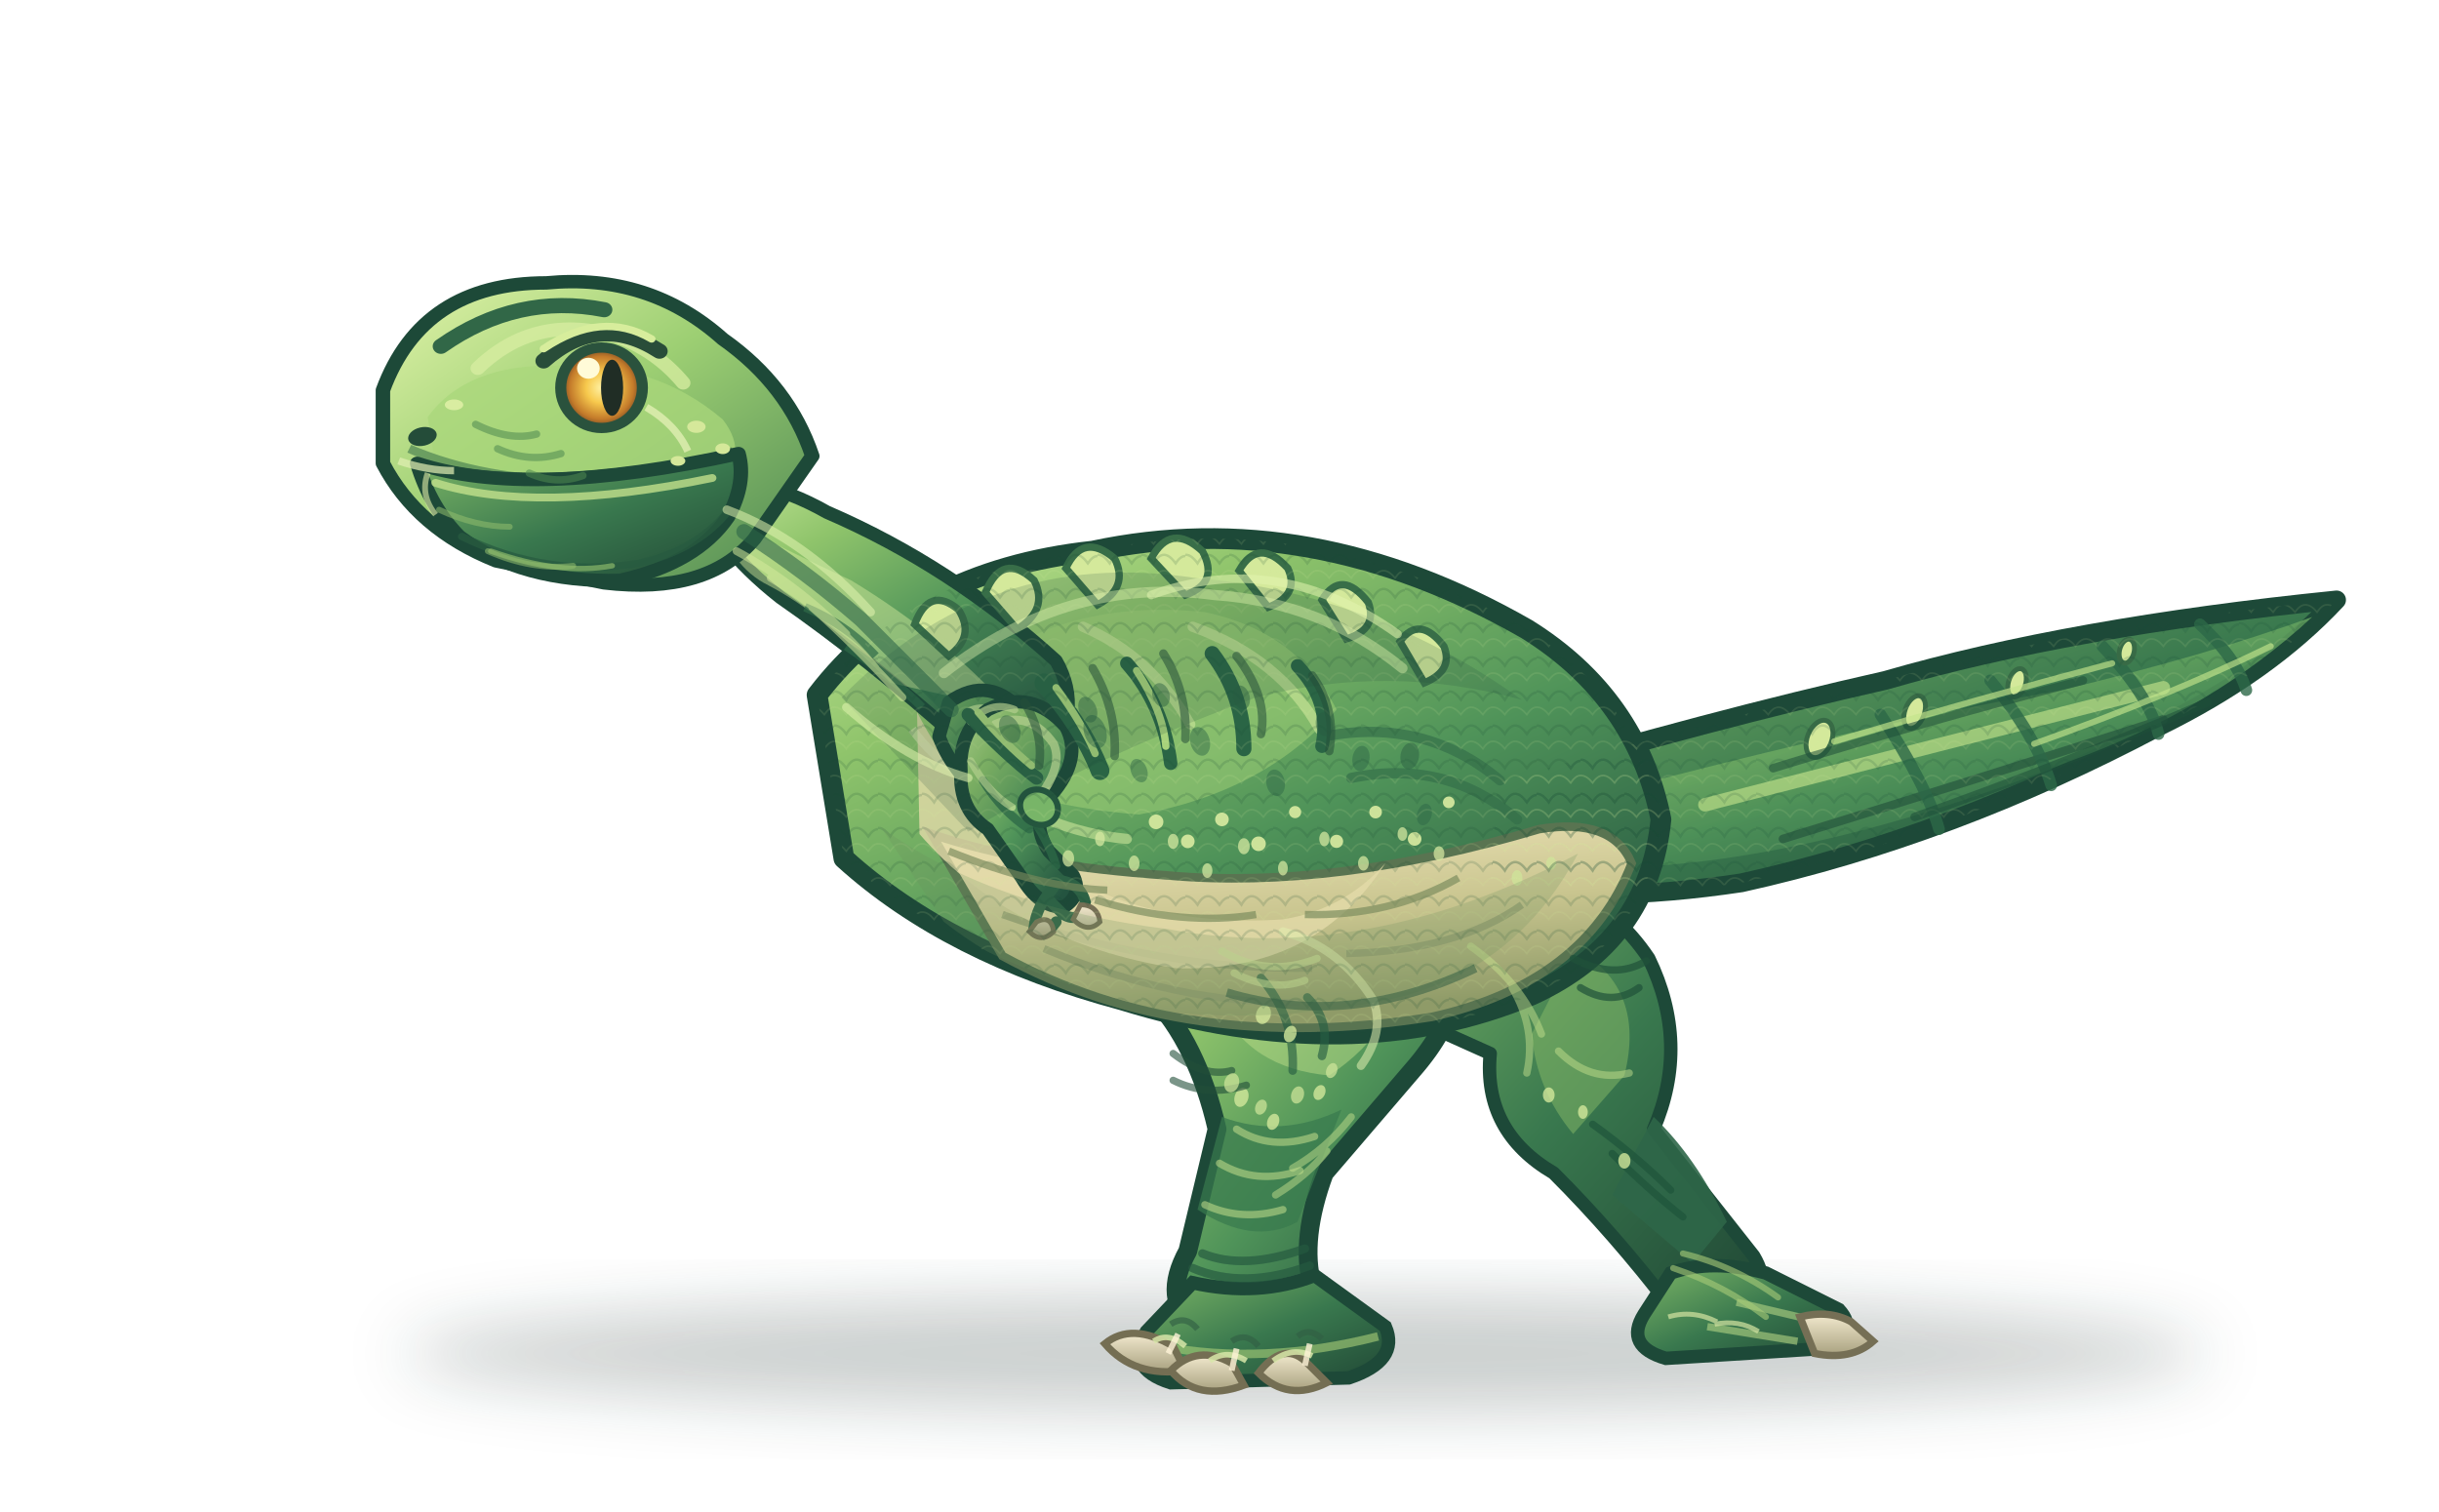
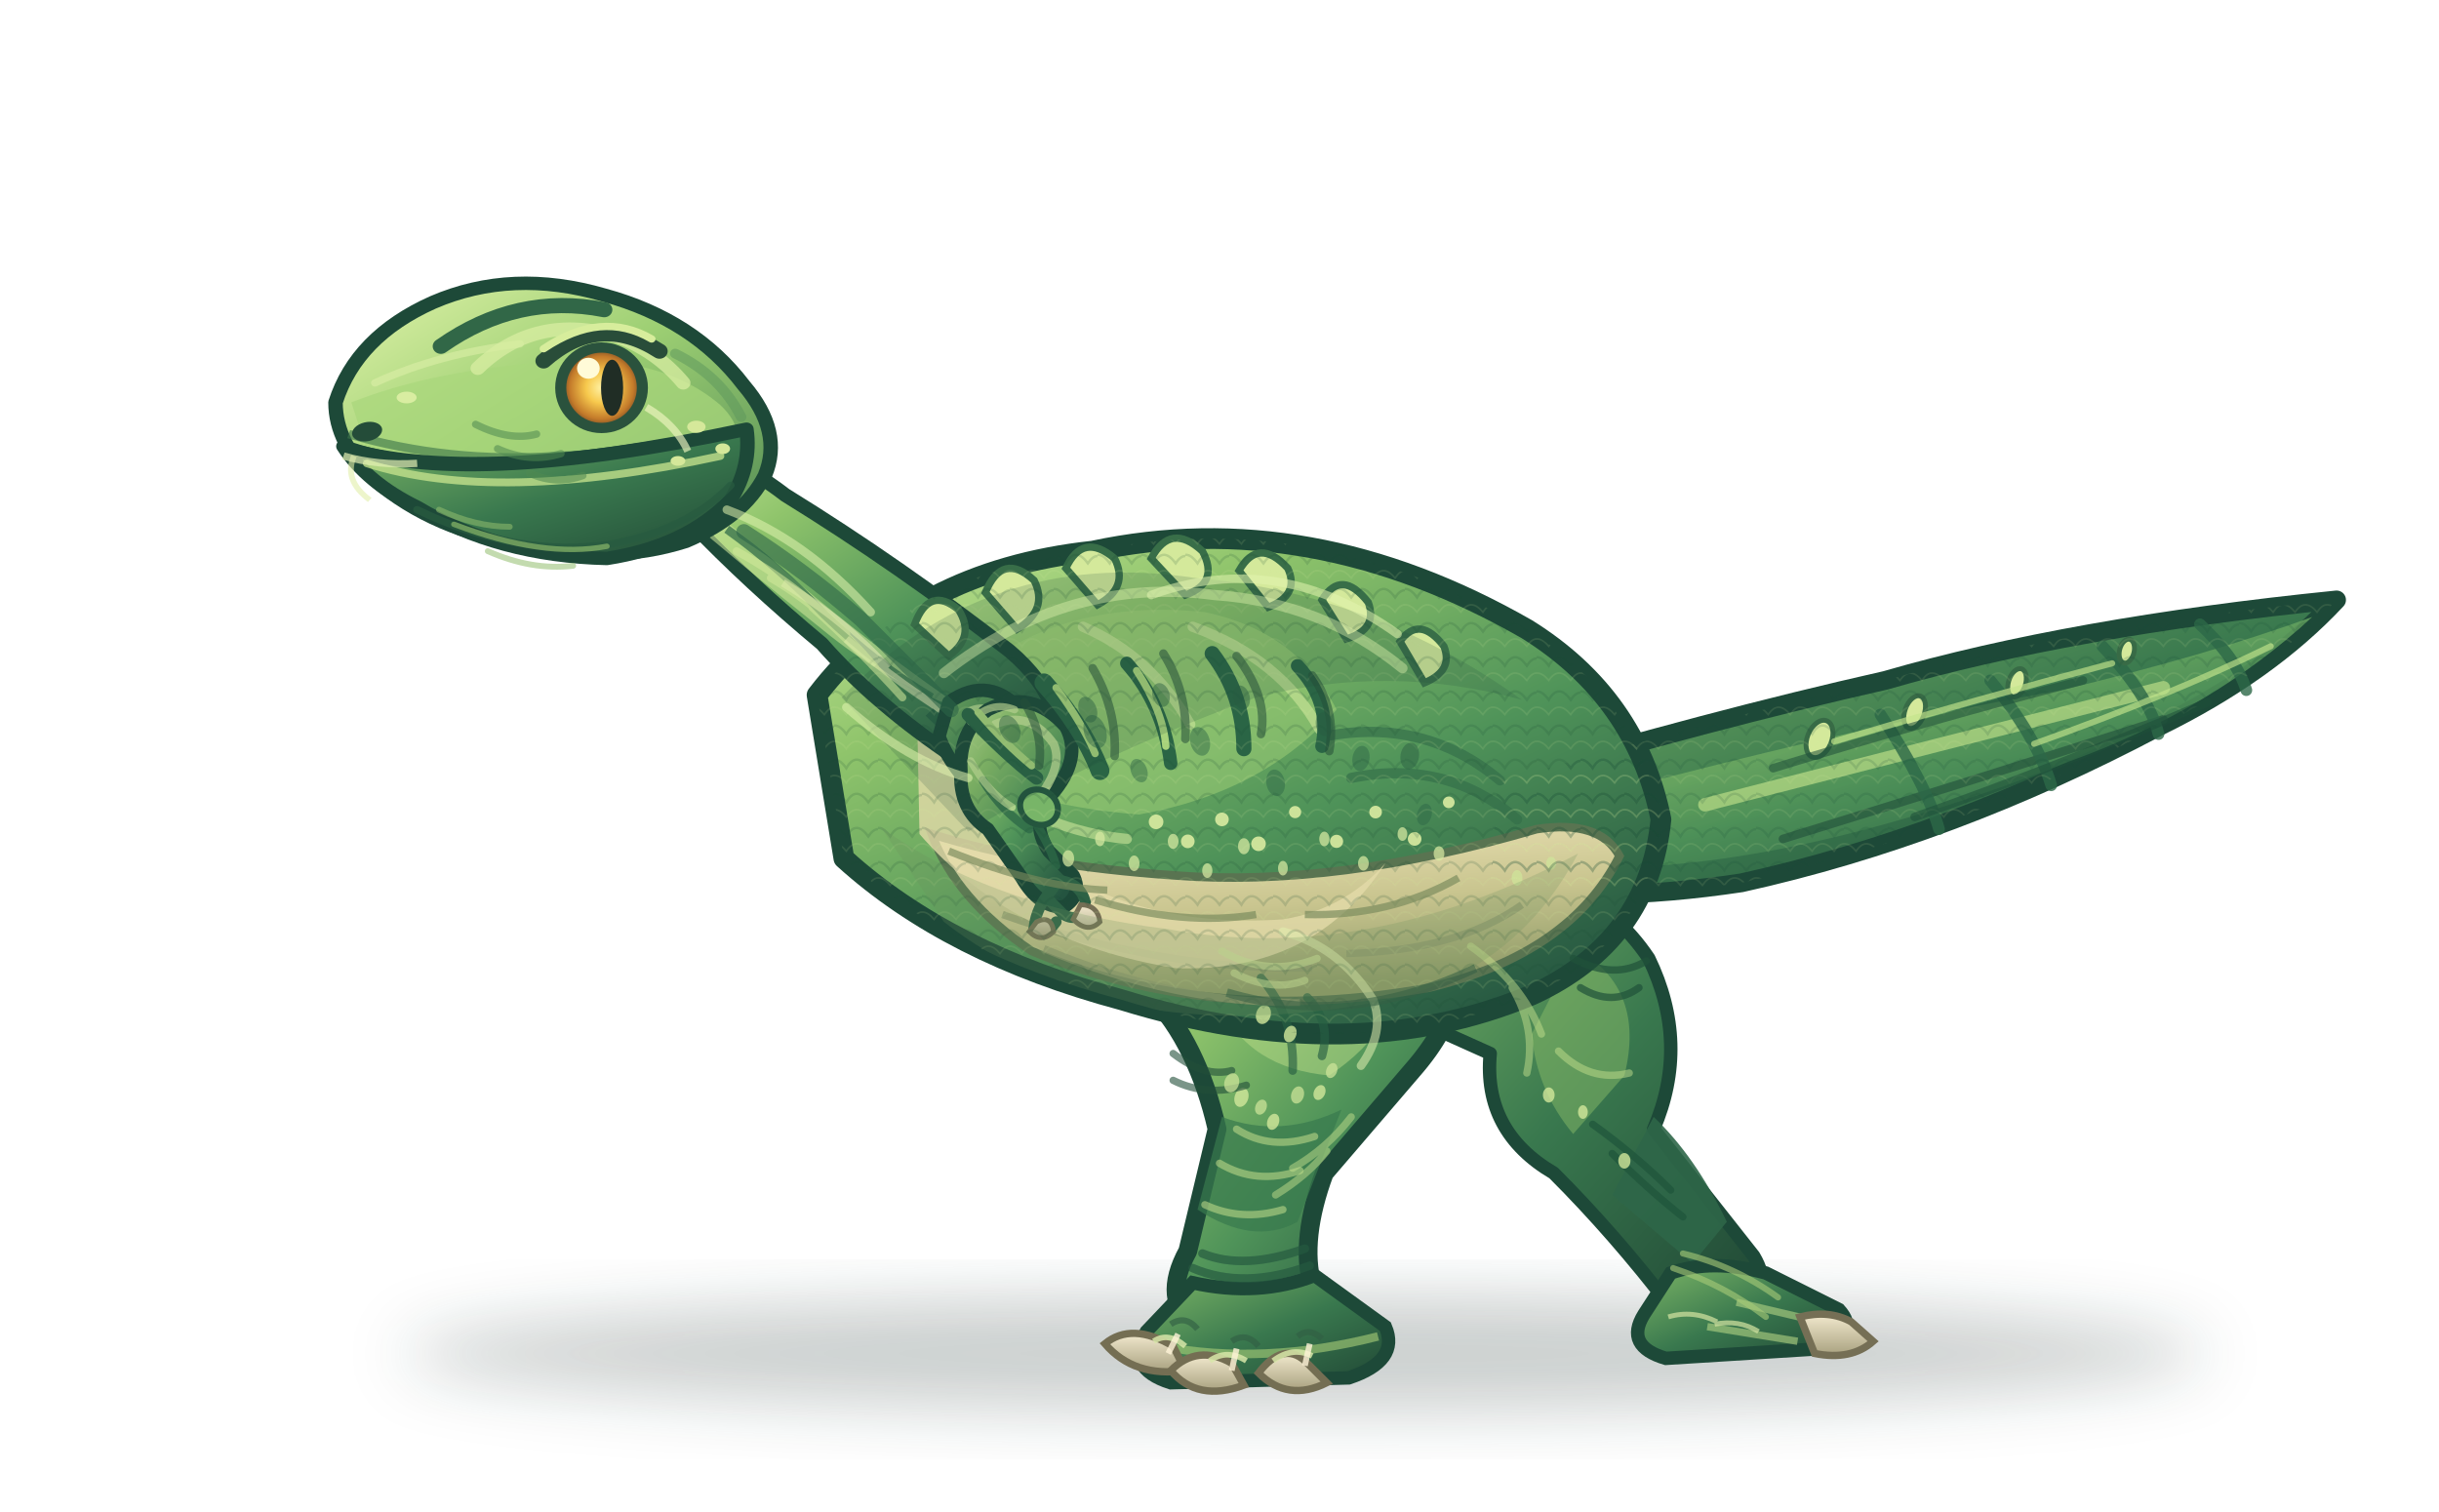
<svg xmlns="http://www.w3.org/2000/svg" style="shape-rendering:geometricPrecision" viewBox="0 0 1000 620" role="img" aria-labelledby="title desc">
  <defs>
    <linearGradient id="hide" x1="0" y1="0" x2=".8" y2="1">
      <stop stop-color="#c8e99a" />
      <stop offset=".28" stop-color="#8fc46b" />
      <stop offset=".62" stop-color="#4f9359" />
      <stop offset="1" stop-color="#245440" />
    </linearGradient>
    <linearGradient id="hideDark" x1="0" y1="0" x2="1" y2="1">
      <stop stop-color="#7eb766" />
      <stop offset=".52" stop-color="#39784e" />
      <stop offset="1" stop-color="#204735" />
    </linearGradient>
    <linearGradient id="belly" x1="0" y1="0" x2=".3" y2="1">
      <stop stop-color="#f1e6bb" />
      <stop offset=".55" stop-color="#c9c58f" />
      <stop offset="1" stop-color="#8f9b68" />
    </linearGradient>
    <linearGradient id="face" x1="0" y1="0" x2="1" y2="1">
      <stop stop-color="#e2f4aa" />
      <stop offset=".45" stop-color="#9dcf73" />
      <stop offset="1" stop-color="#4d8752" />
    </linearGradient>
    <linearGradient id="claw" x1="0" y1="0" x2="0" y2="1">
      <stop stop-color="#f2e9ce" />
      <stop offset="1" stop-color="#a8a17f" />
    </linearGradient>
    <radialGradient id="amber">
      <stop stop-color="#fff2a5" />
      <stop offset=".38" stop-color="#f7c94d" />
      <stop offset=".78" stop-color="#c37a2a" />
      <stop offset="1" stop-color="#694525" />
    </radialGradient>
    <filter id="shadow" x="-20%" y="-30%" width="140%" height="170%">
      <feGaussianBlur stdDeviation="13" />
    </filter>
    <clipPath id="bodyClip">
      <path d="M335 285 Q374 234 448 226 Q537 207 626 258 Q671 286 681 336 Q676 386 628 408 Q554 439 460 410 Q389 391 346 352Z" />
    </clipPath>
    <pattern id="scaleTexture" width="18" height="14" patternUnits="userSpaceOnUse">
      <path d="M-4 7 Q0 0 5 7 Q9 0 14 7 Q18 1 22 7" fill="none" stroke="#174a34" stroke-width="1" opacity=".26" />
      <path d="M-4 13 Q0 7 5 13 Q9 7 14 13 Q18 7 22 13" fill="none" stroke="#d4e99b" stroke-width=".7" opacity=".2" />
    </pattern>
    <clipPath id="coeloTailClip">
      <path d="M614 321 Q702 295 773 279 Q849 257 958 246 Q930 276 885 298 Q800 343 714 362 Q654 371 611 363Z" />
    </clipPath>
  </defs>
  <ellipse cx="535" cy="555" rx="370" ry="24" fill="#192b28" opacity=".22" filter="url(#shadow)" />
  <path d="M593 356 Q650 354 676 393 Q693 428 678 463 L719 515 Q728 530 713 537 L685 536 Q662 506 637 481 Q608 464 611 432 L562 410Z" fill="url(#hideDark)" stroke="#1d4938" stroke-width="5.5" stroke-linejoin="round" />
  <path d="M646 389 Q675 405 666 441 L645 465 Q630 447 628 424Z" fill="#8abd68" opacity=".48" />
  <path d="M678 458 Q695 474 708 501 L694 518 L661 490Z" fill="#2e6648" opacity=".9" />
  <path d="M685 522 Q702 516 724 522 L754 537 Q763 547 747 553 L683 557 Q666 552 674 539Z" fill="url(#hideDark)" stroke="#1d4938" stroke-width="5.5" />
  <path d="M712 534 L746 542 M700 544 L737 550" stroke="#b2d384" stroke-width="3" opacity=".6" />
  <path d="M738 540 Q750 537 759 542 L768 550 Q759 558 744 555Z" fill="url(#claw)" stroke="#756f55" stroke-width="3" />
  <path d="M614 321 Q702 295 773 279 Q849 257 958 246 Q930 276 885 298 Q800 343 714 362 Q654 371 611 363Z" fill="url(#hideDark)" stroke="#1d4938" stroke-width="7.7" stroke-linejoin="round" />
  <path d="M645 329 Q755 299 845 283 Q904 269 948 253 Q907 291 849 312 Q741 355 657 356Z" fill="url(#hide)" opacity=".82" />
  <path d="M699 330 Q796 305 887 282" fill="none" stroke="#c1e28b" stroke-width="5.5" stroke-linecap="round" opacity=".65" />
  <path d="M731 344 Q812 319 887 295" fill="none" stroke="#24533c" stroke-width="3.5" stroke-linecap="round" opacity=".65" />
  <path d="M771 293 Q790 322 795 340 M816 279 Q835 302 841 322 M862 265 Q881 285 885 301 M902 256 Q917 270 921 283" fill="none" stroke="#2c6847" stroke-width="4.8" stroke-linecap="round" opacity=".8" />
  <g fill="#d4e99b" stroke="#386b46" stroke-width="2">
    <ellipse cx="746" cy="303" rx="5" ry="8" transform="rotate(22 746 303)" />
    <ellipse cx="785" cy="292" rx="4" ry="7" transform="rotate(20 785 292)" />
    <ellipse cx="827" cy="280" rx="3.5" ry="6" transform="rotate(18 827 280)" />
    <ellipse cx="872" cy="267" rx="3" ry="5" transform="rotate(14 872 267)" />
  </g>
  <path d="M514 354 Q566 339 592 375 Q608 406 579 439 L543 481 Q533 508 538 527 Q540 543 523 548 L490 544 Q476 533 487 513 L499 463 Q491 428 472 408Z" fill="url(#hide)" stroke="#1d4938" stroke-width="7.7" stroke-linejoin="round" />
  <path d="M512 376 Q551 362 576 390 Q575 421 545 441 Q512 438 500 412Z" fill="#c0df8b" opacity=".47" />
  <path d="M501 458 Q525 467 550 455 L532 501 Q514 511 491 496Z" fill="#38794d" opacity=".7" />
  <path d="M489 526 Q516 532 539 523 L568 544 Q574 558 553 565 L480 567 Q461 561 470 546Z" fill="url(#hideDark)" stroke="#1d4938" stroke-width="5.5" />
  <path d="M476 552 Q518 560 565 548" fill="none" stroke="#a8ce78" stroke-width="3.5" opacity=".6" />
  <g fill="url(#claw)" stroke="#746e53" stroke-width="3">
    <path d="M481 552 Q464 542 453 551 Q465 565 486 562Z" />
    <path d="M505 559 Q491 551 480 562 Q491 575 510 568Z" />
    <path d="M535 558 Q526 550 516 563 Q528 575 544 567Z" />
  </g>
  <path d="M335 285 Q374 234 448 226 Q537 207 626 258 Q671 286 681 336 Q676 386 628 408 Q554 439 460 410 Q389 391 346 352Z" fill="url(#hide)" stroke="#1d4938" stroke-width="8.5" stroke-linejoin="round" />
-   <path d="M382 342 Q420 355 479 359 Q547 365 631 340 Q661 335 669 354 Q650 403 587 417 Q486 433 411 392Z" fill="url(#belly)" stroke="#597451" stroke-width="3.5" />
+   <path d="M382 342 Q423 355 482 359 Q548 364 630 340 Q656 336 664 351 Q644 391 586 405 Q497 421 423 390 Q392 369 382 342Z" fill="url(#belly)" stroke="#597451" stroke-width="3.5" />
  <path d="M411 375 Q476 398 538 397 M428 389 Q483 412 533 411 M552 391 Q597 390 624 371" fill="none" stroke="#8f996d" stroke-width="3" opacity=".7" />
  <path d="M386 288 Q427 244 494 251 Q532 259 548 291 Q518 325 467 334 Q416 330 382 310Z" fill="#a9d77b" opacity=".45" />
  <path d="M444 257 Q472 269 488 297 M489 257 Q525 270 541 299 M397 318 Q429 341 462 344" fill="none" stroke="#d1e99c" stroke-width="4.2" stroke-linecap="round" opacity=".58" />
  <path d="M543 302 Q584 294 615 320 M554 319 Q593 311 622 336" fill="none" stroke="#326d48" stroke-width="4.2" stroke-linecap="round" opacity=".65" />
  <path d="M376 292 Q391 322 424 350 Q465 381 526 377 Q551 373 568 354 Q539 399 482 397 Q415 386 377 342Z" fill="#e4dba9" opacity=".8" />
-   <path d="M394 304 Q356 270 320 245 Q292 223 285 200 Q309 193 339 210 Q390 232 433 271 Q445 292 428 314Z" fill="url(#hide)" stroke="#1d4938" stroke-width="5.5" stroke-linejoin="round" />
-   <path d="M365 280 Q338 252 315 240 Q299 232 294 211 Q323 226 349 238 Q387 261 414 291Z" fill="#d0e99a" opacity=".48" />
-   <path d="M330 249 Q347 256 359 269 M347 265 Q366 278 378 290" stroke="#2e6947" stroke-width="3.5" fill="none" opacity=".7" />
-   <path d="M374 299 Q389 320 416 326" stroke="#e2e9b5" stroke-width="3.5" fill="none" opacity=".55" />
+   <path d="M392 311 Q359 289 337 264 Q307 239 283 214 Q268 197 271 181 Q296 183 322 203 Q369 232 414 267 Q441 290 430 316 Q412 331 392 311Z" fill="url(#hide)" stroke="#1d4938" stroke-width="5.8" stroke-linejoin="round" />
+   <path d="M279 199 Q300 215 326 238 Q359 266 397 292 Q365 281 337 258 Q303 231 280 211Z" fill="#d0e99a" opacity=".56" />
+   <path d="M298 217 Q319 232 338 252 Q360 273 382 286" stroke="#2e6947" stroke-width="3.5" fill="none" opacity=".72" />
+   <path d="M321 239 Q346 254 364 274 M347 262 Q369 281 397 298" stroke="#e2e9b5" stroke-width="3.2" fill="none" opacity=".6" />
+   <path d="M381 292 Q399 310 419 319" stroke="#245a40" stroke-width="4.2" fill="none" opacity=".7" />
  <g transform="translate(238 180) scale(1.08 1) translate(-238 -180)">
-     <path d="M163 160 Q178 116 225 116 Q264 112 292 139 Q317 158 326 187 L304 221 Q286 244 247 239 L206 230 Q176 217 163 190Z" fill="url(#face)" stroke="#1d4938" stroke-width="5.5" stroke-linejoin="round" />
-     <path d="M180 171 Q195 149 229 150 Q266 148 292 172 Q303 187 289 202 Q261 218 219 212 L184 198Z" fill="#a9d77b" opacity=".75" />
-     <path d="M173 184 Q201 197 238 197 Q269 197 296 185" fill="none" stroke="#3e764b" stroke-width="3.5" opacity=".6" />
-     <path d="M176 190 Q218 205 298 186 Q301 198 294 212 Q282 231 253 238 Q216 239 192 220 Q181 208 176 190Z" fill="url(#hideDark)" stroke="#1d4938" stroke-width="5.5" stroke-linejoin="round" />
-     <path d="M176 190 Q220 204 298 186" fill="none" stroke="#1d4938" stroke-width="4.4" stroke-linecap="round" />
-     <path d="M183 198 Q221 211 288 196" fill="none" stroke="#c5e38d" stroke-width="3.2" stroke-linecap="round" opacity=".78" />
-     <path d="M193 220 Q225 237 260 231 Q281 226 293 211" fill="none" stroke="#275b40" stroke-width="3" stroke-linecap="round" opacity=".74" />
-     <path d="M204 226 Q230 236 250 232" fill="none" stroke="#9ac66f" stroke-width="2.2" stroke-linecap="round" opacity=".6" />
-     <path d="M180 194 Q177 203 183 211" fill="none" stroke="#e1efa9" stroke-width="2.2" opacity=".6" />
+     <path d="M145 165 Q153 138 182 124 Q212 110 247 121 Q281 131 300 158 Q315 177 308 195 Q300 212 278 222 Q249 232 216 223 Q183 218 160 197 Q145 182 145 165Z" fill="url(#face)" stroke="#1d4938" stroke-width="5.5" stroke-linejoin="round" />
+     <path d="M151 165 Q179 153 219 149 Q266 143 291 166 Q304 179 292 194 Q269 209 230 207 Q186 202 158 188Z" fill="#a9d77b" opacity=".72" />
+     <path d="M150 178 Q188 190 229 187 Q270 185 300 176" fill="none" stroke="#3e764b" stroke-width="3.5" opacity=".62" />
+     <path d="M160 157 Q184 145 215 141" fill="none" stroke="#dff0a9" stroke-width="3" opacity=".55" stroke-linecap="round" />
+     <path d="M274 145 Q291 154 299 171" fill="none" stroke="#5b965b" stroke-width="4" opacity=".5" stroke-linecap="round" />
+     <path d="M148 183 Q192 201 301 176 Q303 191 295 205 Q278 224 248 229 Q207 228 176 208 Q157 198 148 183Z" fill="url(#hideDark)" stroke="#1d4938" stroke-width="5.5" stroke-linejoin="round" />
+     <path d="M148 183 Q197 199 301 176" fill="none" stroke="#1d4938" stroke-width="4.4" stroke-linecap="round" />
+     <path d="M157 190 Q206 207 291 187" fill="none" stroke="#c5e38d" stroke-width="3.2" stroke-linecap="round" opacity=".78" />
+     <path d="M176 209 Q214 229 250 223 Q279 217 295 199" fill="none" stroke="#275b40" stroke-width="3" stroke-linecap="round" opacity=".74" />
+     <path d="M190 215 Q224 229 248 224" fill="none" stroke="#9ac66f" stroke-width="2.2" stroke-linecap="round" opacity=".6" />
+     <path d="M152 187 Q148 197 158 205" fill="none" stroke="#e1efa9" stroke-width="2.2" opacity=".6" />
    <path d="M199 151 Q221 128 252 138 Q267 144 277 157" fill="none" stroke="#d8eda2" stroke-width="5.5" stroke-linecap="round" opacity=".75" />
    <path d="M185 142 Q214 120 247 127" fill="none" stroke="#316747" stroke-width="6.2" stroke-linecap="round" />
    <ellipse cx="246" cy="159" rx="15.5" ry="16.5" fill="url(#amber)" stroke="#2a523d" stroke-width="4.2" />
    <ellipse cx="250" cy="159" rx="4.2" ry="11.5" fill="#202d25" />
    <ellipse cx="241" cy="151" rx="4.3" ry="4.3" fill="#fffbd8" />
    <path d="M224 148 Q245 128 268 144" fill="none" stroke="#294d39" stroke-width="6.2" stroke-linecap="round" />
    <path d="M224 143 Q246 127 265 139" fill="none" stroke="#d7ed9c" stroke-width="3" stroke-linecap="round" />
-     <ellipse cx="178" cy="179" rx="5.5" ry="3.8" fill="#244c39" transform="rotate(-14 178 179)" />
-     <ellipse cx="190" cy="166" rx="3.5" ry="2.2" fill="#d9eda1" />
-     <path d="M169 189 Q180 193 190 193" stroke="#e3f0b3" stroke-width="3" fill="none" opacity=".7" />
+     <ellipse cx="157" cy="177" rx="5.8" ry="3.9" fill="#244c39" transform="rotate(-14 157 177)" />
+     <ellipse cx="172" cy="163" rx="3.8" ry="2.4" fill="#d9eda1" />
+     <path d="M148 187 Q161 191 176 190" stroke="#e3f0b3" stroke-width="3" fill="none" opacity=".7" />
    <g fill="#d5e89a">
      <ellipse cx="282" cy="175" rx="3.5" ry="2.5" />
      <ellipse cx="292" cy="184" rx="2.8" ry="2.2" />
      <ellipse cx="275" cy="189" rx="2.8" ry="2" />
    </g>
  </g>
  <path d="M389 288 Q406 276 420 293 Q428 306 418 321 L406 328 Q391 318 385 302Z" fill="url(#hideDark)" stroke="#1d4938" stroke-width="5.5" stroke-linejoin="round" />
  <path d="M397 292 Q407 287 414 300" fill="none" stroke="#c7e69a" stroke-width="3.5" stroke-linecap="round" opacity=".7" />
  <path d="M405 291 Q423 282 437 298 Q444 311 431 326 Q422 337 430 349 L440 359 Q444 367 436 372 Q426 372 419 360 L405 340 Q393 332 394 316 Q393 300 405 291Z" fill="url(#hide)" stroke="#1d4938" stroke-width="5.5" stroke-linejoin="round" />
  <path d="M408 297 Q422 291 432 305 Q436 314 426 327" fill="none" stroke="#d4eda0" stroke-width="3.5" stroke-linecap="round" opacity=".7" />
  <path d="M403 320 Q411 333 422 340 M421 332 Q430 345 433 355" fill="none" stroke="#2d6947" stroke-width="3.5" stroke-linecap="round" opacity=".78" />
  <ellipse cx="426" cy="331" rx="8" ry="7" transform="rotate(30 426 331)" fill="#78b568" stroke="#24563e" stroke-width="2.5" />
  <path d="M434 361 Q443 362 445 370 Q443 379 436 375 L429 368Z M431 365 Q425 372 424 380 Q428 385 433 378" fill="none" stroke="#2d6245" stroke-width="4.5" stroke-linecap="round" />
  <path d="M443 371 Q450 371 451 378 Q446 383 440 377Z M425 378 Q431 375 432 382 Q427 387 422 382Z" fill="url(#claw)" stroke="#756f55" stroke-width="2" />
  <path d="M398 296 Q406 287 416 291 M398 312 Q405 325 415 331" fill="none" stroke="#d4eda0" stroke-width="3" stroke-linecap="round" opacity=".65" />
  <g fill="#d4e99b" stroke="#386e48" stroke-width="3">
    <path d="M375 256 Q381 240 393 250 Q400 261 389 269Z" />
    <path d="M404 243 Q411 226 424 238 Q430 250 417 258Z" />
    <path d="M437 233 Q444 218 457 229 Q463 241 450 248Z" />
    <path d="M472 229 Q480 214 493 226 Q500 239 486 244Z" />
    <path d="M508 234 Q516 220 528 233 Q533 244 520 249Z" />
    <path d="M542 246 Q550 233 561 247 Q565 258 552 262Z" />
    <path d="M574 263 Q582 252 592 265 Q596 275 584 280Z" />
  </g>
  <g fill="none" stroke-linecap="round">
    <path d="M397 293 Q412 309 425 319" stroke="#2b6545" stroke-width="5.5" />
    <path d="M428 280 Q444 298 451 316" stroke="#2a6545" stroke-width="7.7" />
    <path d="M462 272 Q477 289 480 313" stroke="#2a6545" stroke-width="5.5" />
    <path d="M497 268 Q510 285 510 307" stroke="#2a6545" stroke-width="6.2" />
    <path d="M532 273 Q546 288 542 306" stroke="#2a6545" stroke-width="5.5" />
    <path d="M401 292 Q412 305 423 314" stroke="#a8d37b" stroke-width="3" />
    <path d="M433 282 Q444 297 449 309" stroke="#a8d37b" stroke-width="3" />
    <path d="M466 275 Q477 292 478 306" stroke="#a8d37b" stroke-width="3" />
  </g>
  <g fill="#d7e99f" opacity=".92">
    <circle cx="474" cy="337" r="3" />
    <circle cx="487" cy="345" r="2.8" />
    <circle cx="501" cy="336" r="2.8" />
    <circle cx="516" cy="346" r="3" />
    <circle cx="531" cy="333" r="2.5" />
    <circle cx="548" cy="345" r="2.7" />
    <circle cx="564" cy="333" r="2.6" />
    <circle cx="580" cy="344" r="2.8" />
    <circle cx="594" cy="329" r="2.4" />
  </g>
  <g fill="none" stroke-linecap="round" stroke-linejoin="round">
    <path d="M526 382 Q549 388 563 410 Q568 423 558 437" stroke="#e1efae" stroke-width="3.5" opacity=".55" />
    <path d="M517 401 Q531 417 530 439 M536 409 Q546 419 542 433" stroke="#275f42" stroke-width="3.5" opacity=".65" />
    <path d="M507 463 Q521 472 539 466 M500 477 Q515 486 533 480 M494 494 Q509 501 526 496" stroke="#c6e08d" stroke-width="3" opacity=".54" />
    <path d="M493 514 Q510 521 535 512 M489 520 Q510 529 537 519" stroke="#24593f" stroke-width="3.5" opacity=".68" />
    <path d="M603 388 Q624 403 632 424 M620 405 Q630 422 626 440 M639 431 Q652 444 668 440" stroke="#c7e28e" stroke-width="3" opacity=".48" />
    <path d="M653 461 Q671 474 685 488 M661 473 Q676 488 690 499" stroke="#1e543a" stroke-width="3" opacity=".7" />
    <path d="M690 514 Q711 519 729 532 M686 520 Q707 527 724 540" stroke="#a9cc78" stroke-width="2.5" opacity=".6" />
  </g>
  <g fill="#d5e99c" opacity=".78">
    <ellipse cx="518" cy="416" rx="3" ry="4" transform="rotate(18 518 416)" />
    <ellipse cx="529" cy="424" rx="2.5" ry="3.5" transform="rotate(20 529 424)" />
    <ellipse cx="509" cy="450" rx="2.8" ry="4" transform="rotate(18 509 450)" />
    <ellipse cx="522" cy="460" rx="2.4" ry="3.4" transform="rotate(20 522 460)" />
    <ellipse cx="541" cy="448" rx="2.3" ry="3.2" transform="rotate(25 541 448)" />
    <ellipse cx="635" cy="449" rx="2.4" ry="3.1" />
    <ellipse cx="649" cy="456" rx="2" ry="2.8" />
    <ellipse cx="666" cy="476" rx="2.5" ry="3.2" />
  </g>
  <path d="M473 550 Q479 546 486 552 M496 558 Q503 553 511 558 M522 558 Q530 552 538 556" fill="none" stroke="#d7e6a8" stroke-width="2.3" opacity=".85" />
  <path d="M684 540 Q694 537 704 542 M703 543 Q713 541 721 546" fill="none" stroke="#d1e2a0" stroke-width="2" opacity=".72" />
  <path d="M480 543 Q486 539 491 545 M505 550 Q511 546 516 552 M532 548 Q537 544 542 549" fill="none" stroke="#315f43" stroke-width="2.5" opacity=".65" />
  <g fill="#2b6545" opacity=".46">
    <ellipse cx="449" cy="300" rx="4.5" ry="7" transform="rotate(-18 449 300)" />
    <ellipse cx="467" cy="316" rx="3.3" ry="5" transform="rotate(-22 467 316)" />
    <ellipse cx="492" cy="304" rx="4" ry="6" transform="rotate(-15 492 304)" />
    <ellipse cx="523" cy="321" rx="3.8" ry="5.5" transform="rotate(-10 523 321)" />
    <ellipse cx="558" cy="311" rx="3.5" ry="5.2" transform="rotate(10 558 311)" />
    <ellipse cx="584" cy="334" rx="3" ry="4.5" transform="rotate(15 584 334)" />
  </g>
  <g fill="none" stroke-linecap="round">
    <path d="M501 390 Q520 401 540 393 M506 399 Q522 407 535 402" stroke="#d1e69a" stroke-width="3" opacity=".54" />
    <path d="M481 432 Q494 442 505 439 M481 443 Q495 450 511 445" stroke="#224f39" stroke-width="3" opacity=".6" />
    <path d="M530 479 Q544 471 554 458 M523 490 Q536 482 544 472" stroke="#c2de8b" stroke-width="3" opacity=".5" />
    <path d="M645 393 Q662 402 675 394 M648 405 Q661 413 672 405" stroke="#1f5139" stroke-width="3" opacity=".7" />
    <path d="M180 209 Q195 216 209 216 M200 226 Q218 234 235 232" stroke="#91bd6d" stroke-width="2.4" opacity=".55" />
  </g>
  <g fill="#cfe59a" opacity=".72">
    <ellipse cx="505" cy="444" rx="3" ry="4" transform="rotate(16 505 444)" />
    <ellipse cx="517" cy="454" rx="2.3" ry="3.2" transform="rotate(22 517 454)" />
    <ellipse cx="532" cy="449" rx="2.6" ry="3.6" transform="rotate(17 532 449)" />
    <ellipse cx="546" cy="439" rx="2.2" ry="3.2" transform="rotate(22 546 439)" />
    <ellipse cx="622" cy="360" rx="2.2" ry="3.2" />
    <ellipse cx="636" cy="354" rx="2" ry="2.7" />
  </g>
  <rect x="330" y="215" width="360" height="230" fill="url(#scaleTexture)" clip-path="url(#bodyClip)" opacity=".62" />
  <rect x="610" y="240" width="360" height="145" fill="url(#scaleTexture)" clip-path="url(#coeloTailClip)" opacity=".58" />
  <g clip-path="url(#bodyClip)">
    <path d="M345 286 Q405 224 490 237 Q563 243 624 287 Q570 272 515 286 Q447 311 397 341Z" fill="#204a39" opacity=".17" />
    <path d="M361 339 Q406 372 479 381 Q560 396 647 350 Q620 401 564 411 Q455 431 387 378Z" fill="#6a8e5c" opacity=".22" />
    <path d="M387 276 Q438 236 498 244 Q542 247 575 274" fill="none" stroke="#e0f2ae" stroke-width="4.2" stroke-linecap="round" opacity=".42" />
    <path d="M389 349 Q426 364 454 365 M449 369 Q485 380 515 375 M535 375 Q570 376 598 360" fill="none" stroke="#77885a" stroke-width="3" opacity=".65" />
    <path d="M420 288 Q428 301 426 314 M448 274 Q458 291 457 310 M477 268 Q487 284 486 303 M507 269 Q520 286 517 301 M538 277 Q548 291 545 308" fill="none" stroke="#244f39" stroke-width="3.5" stroke-linecap="round" opacity=".55" />
    <g fill="#d8eaa2" opacity=".72">
      <ellipse cx="438" cy="352" rx="2.4" ry="3.4" />
      <ellipse cx="451" cy="344" rx="2" ry="3" />
      <ellipse cx="465" cy="354" rx="2.2" ry="3.2" />
      <ellipse cx="481" cy="345" rx="2.2" ry="3.1" />
      <ellipse cx="495" cy="357" rx="2.1" ry="3" />
      <ellipse cx="510" cy="347" rx="2.4" ry="3.3" />
      <ellipse cx="526" cy="356" rx="2" ry="3" />
      <ellipse cx="543" cy="344" rx="2.1" ry="3" />
      <ellipse cx="559" cy="354" rx="2.2" ry="3" />
      <ellipse cx="575" cy="342" rx="2" ry="2.8" />
      <ellipse cx="590" cy="350" rx="2.2" ry="3" />
    </g>
    <g fill="#275c40" opacity=".45">
      <ellipse cx="414" cy="299" rx="4" ry="6" transform="rotate(-25 414 299)" />
      <ellipse cx="446" cy="291" rx="3.6" ry="5.5" transform="rotate(-22 446 291)" />
      <ellipse cx="476" cy="285" rx="3.5" ry="5" transform="rotate(-16 476 285)" />
      <ellipse cx="509" cy="286" rx="3.4" ry="5" transform="rotate(-14 509 286)" />
      <ellipse cx="543" cy="297" rx="3.5" ry="5" transform="rotate(-10 543 297)" />
      <ellipse cx="578" cy="310" rx="3.8" ry="5.5" transform="rotate(9 578 310)" />
    </g>
  </g>
  <path d="M305 218 Q330 234 353 254 Q371 272 390 291" fill="none" stroke="#2b6446" stroke-width="6.2" stroke-linecap="round" opacity=".58" />
  <path d="M302 226 Q326 239 347 260 M316 237 Q340 251 359 274 M333 249 Q351 265 370 286" fill="none" stroke="#d3e99a" stroke-width="3.2" stroke-linecap="round" opacity=".55" />
  <path d="M727 315 Q792 295 854 279 M785 335 Q842 315 905 288" fill="none" stroke="#1e4e39" stroke-width="3.5" opacity=".55" stroke-linecap="round" />
  <path d="M752 304 Q813 286 866 272 M834 305 Q890 285 931 265" fill="none" stroke="#c3e58c" stroke-width="2.5" opacity=".65" stroke-linecap="round" />
  <path d="M195 174 Q209 181 220 178 M204 184 Q217 190 230 186 M217 194 Q228 199 239 195" fill="none" stroke="#4f8951" stroke-width="3" stroke-linecap="round" opacity=".55" />
  <path d="M265 167 Q277 174 282 185" fill="none" stroke="#eff6c0" stroke-width="3" opacity=".65" />
  <path d="M298 209 Q330 221 357 251 M347 290 Q372 312 397 319 M472 244 Q524 225 573 260" fill="none" stroke="#e2f4ae" stroke-width="3.5" stroke-linecap="round" opacity=".55" />
  <path d="M503 407 Q553 422 605 397" fill="none" stroke="#345f43" stroke-width="3.5" opacity=".55" />
  <path d="M483 547 L479 555 M507 553 L505 562 M537 551 L535 560" stroke="#fff4d8" stroke-width="2.4" opacity=".8" />
</svg>
